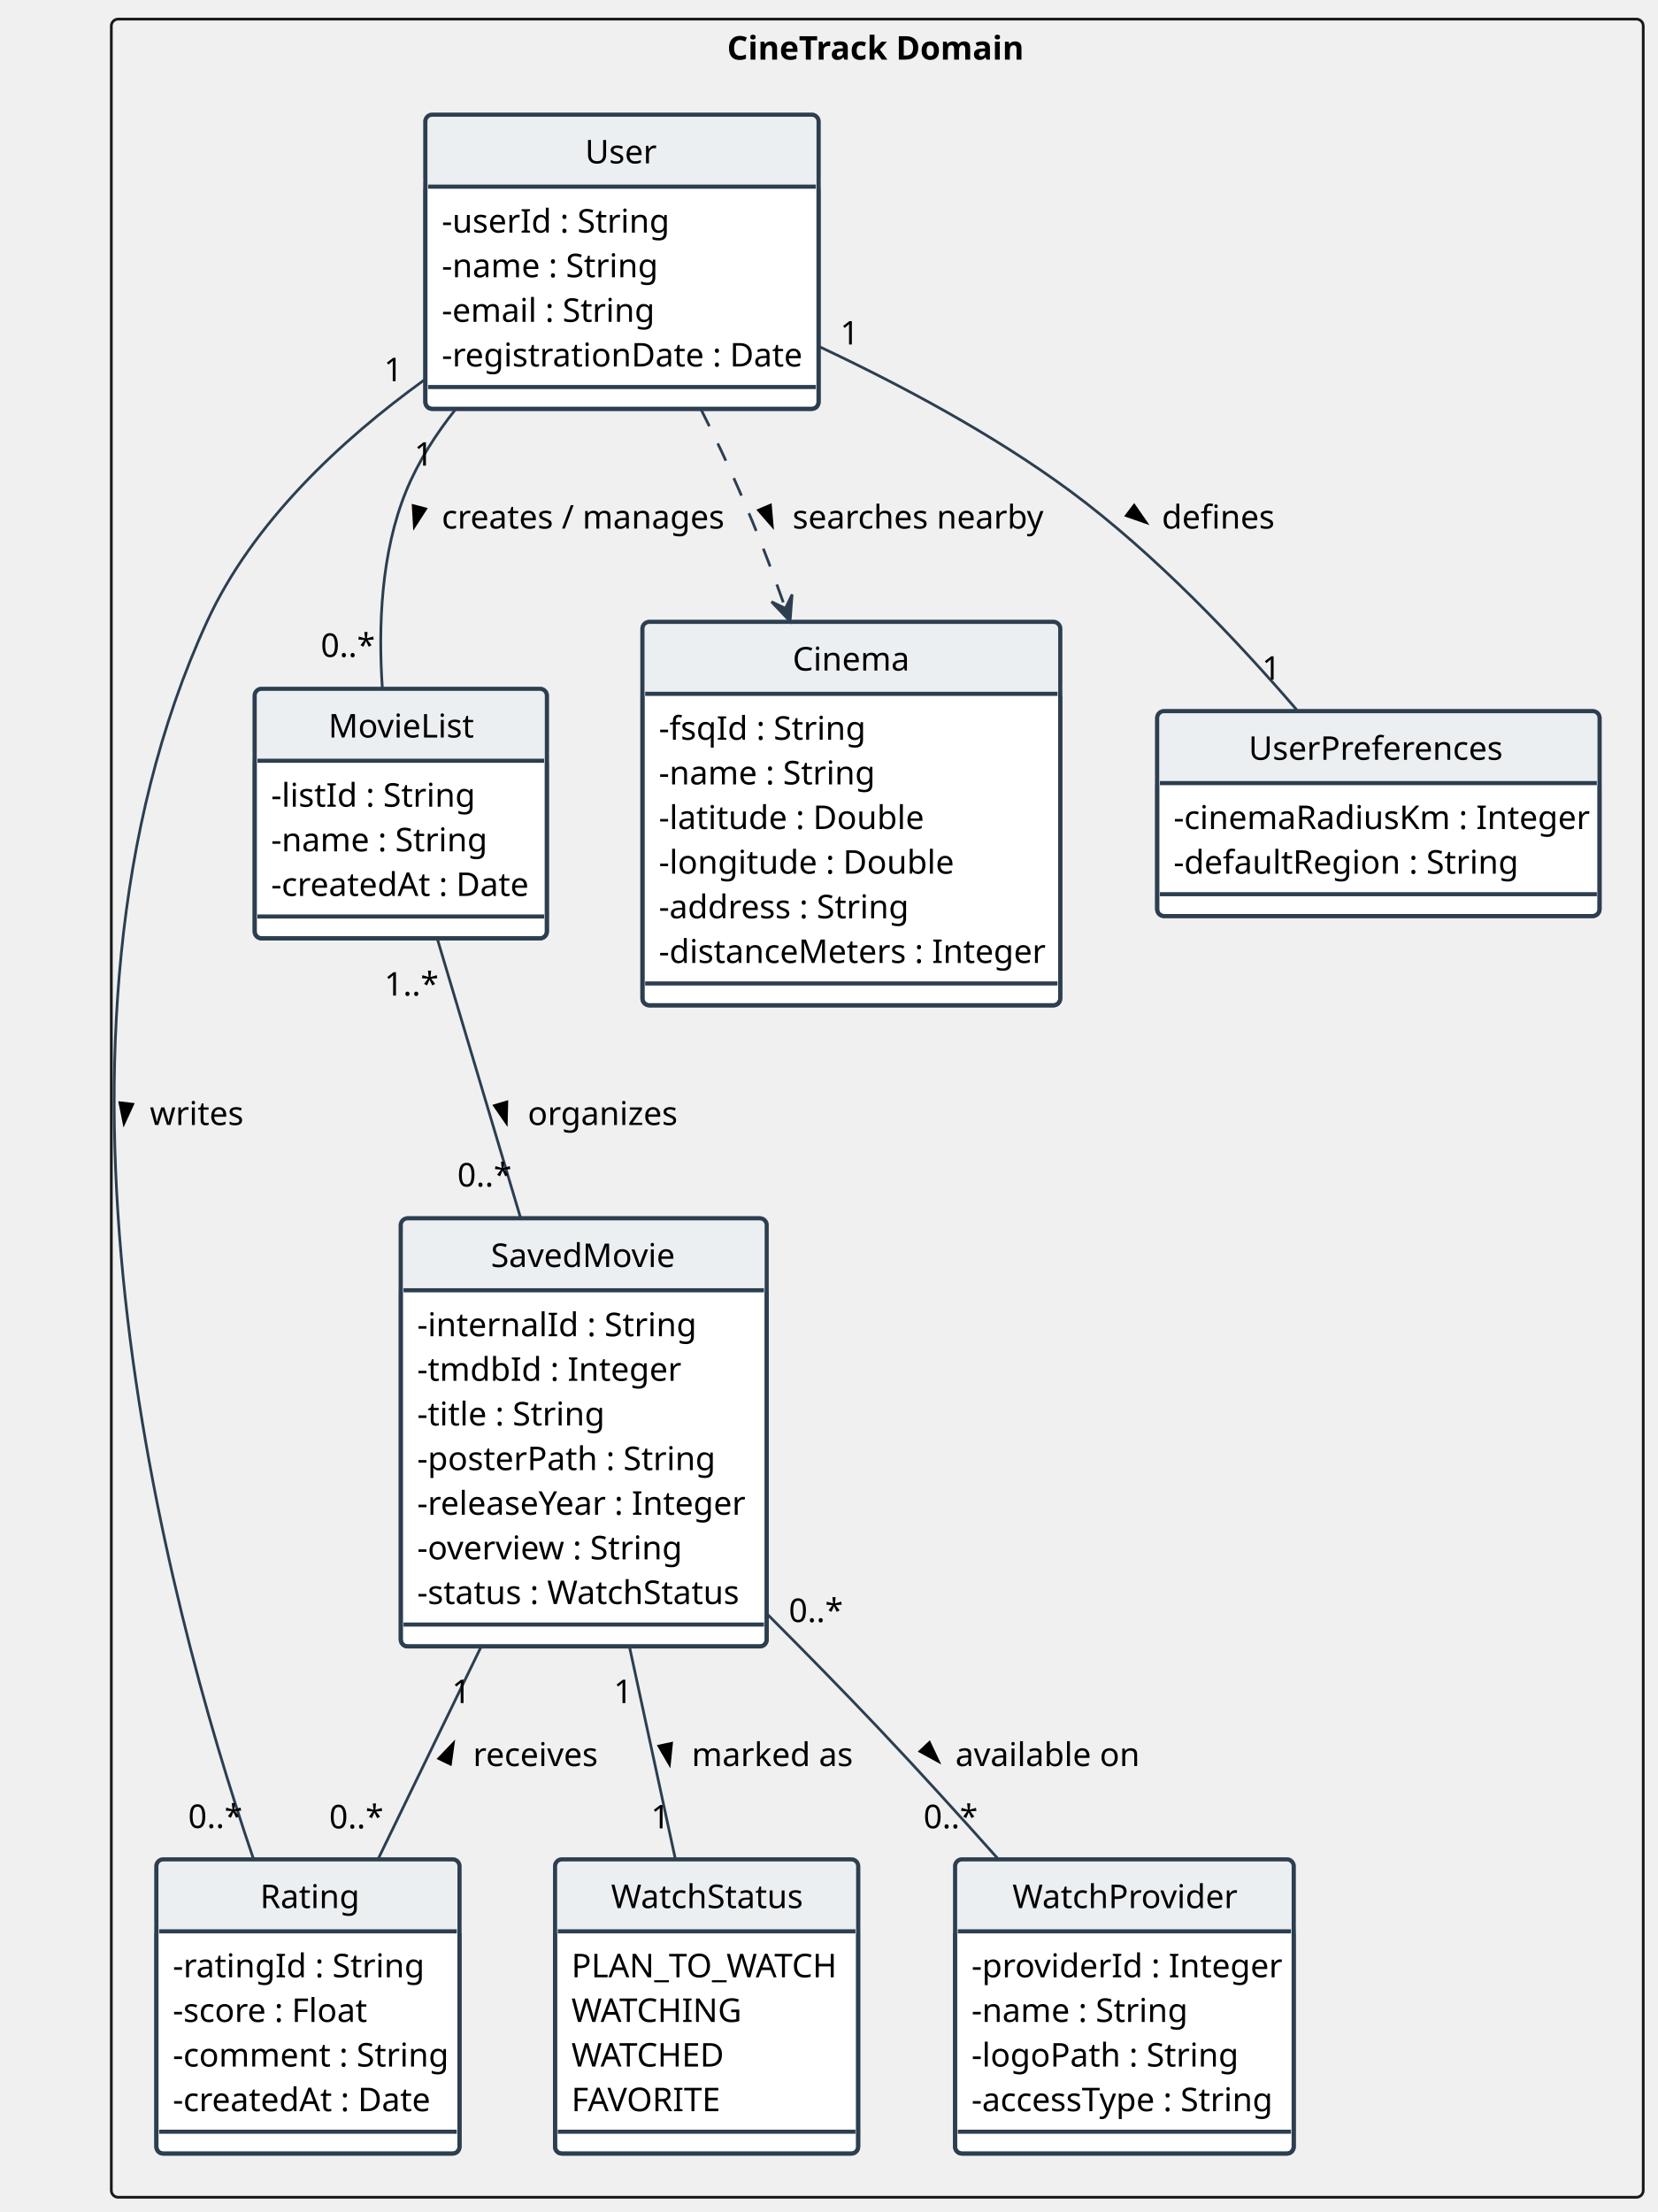
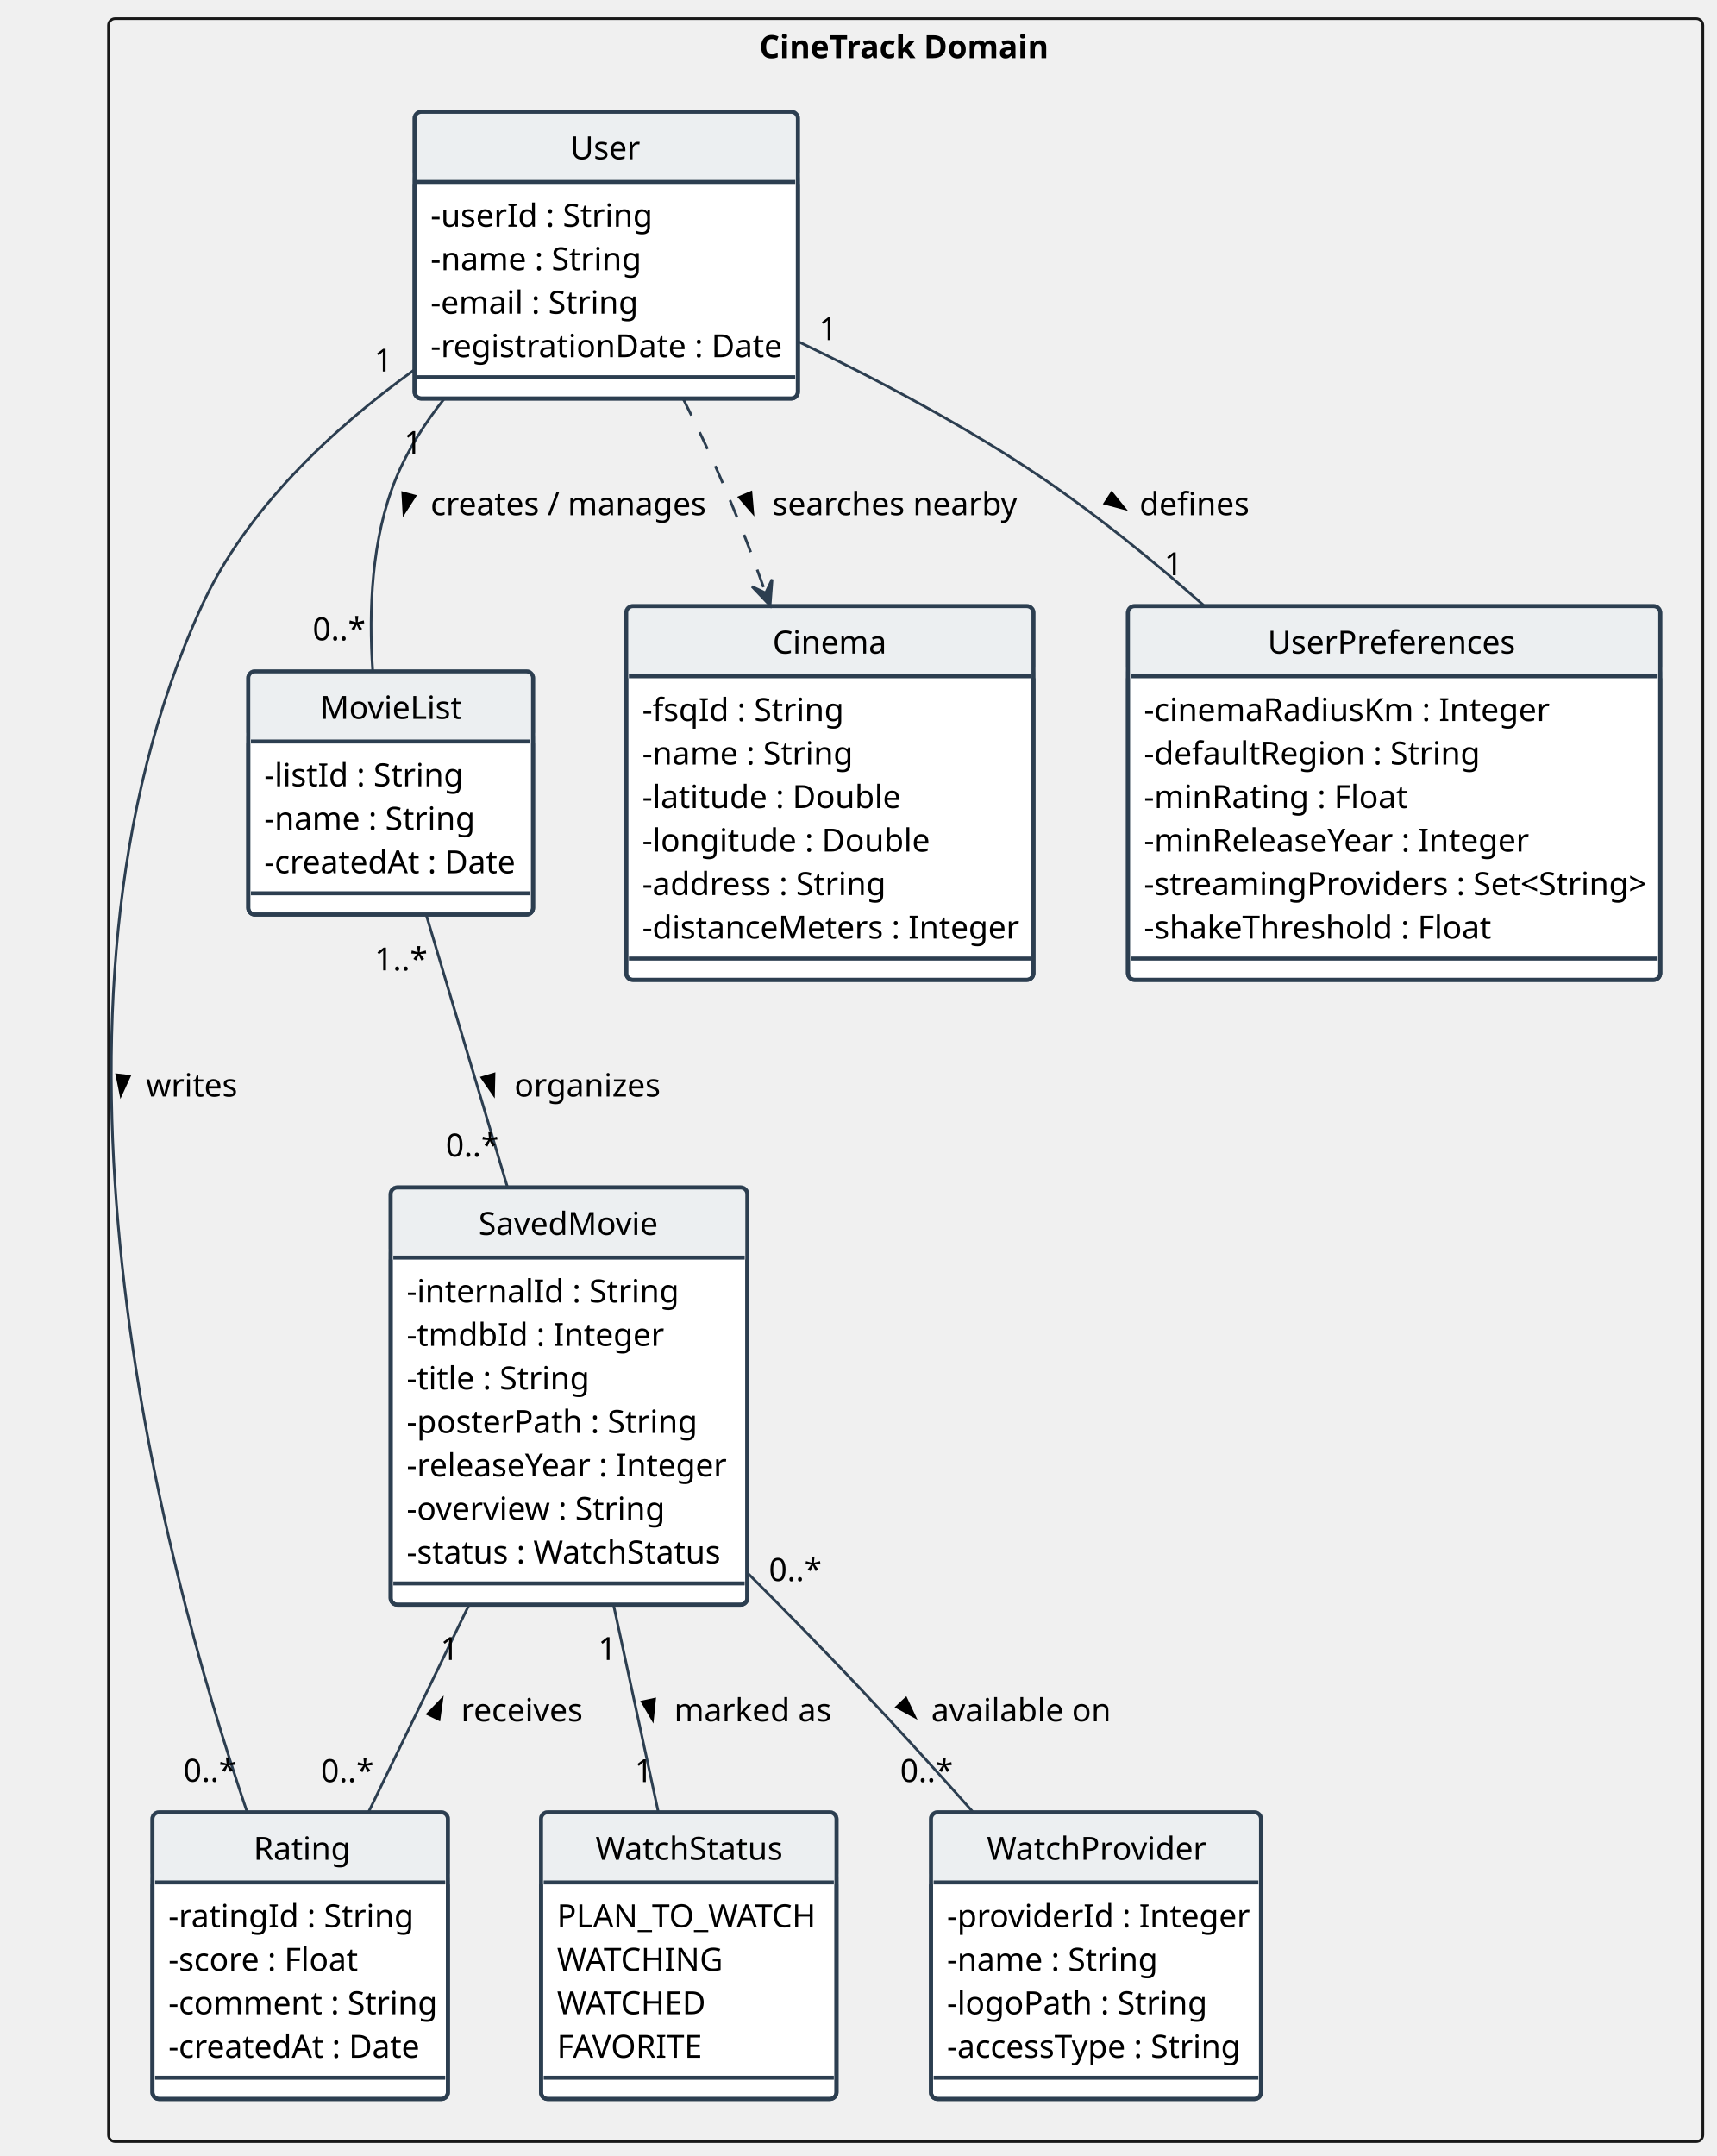
- <svg xmlns="http://www.w3.org/2000/svg" contentStyleType="text/css" height="810px" preserveAspectRatio="none" style="width:607px;height:810px;background:#FFFFFF;" version="1.1" viewBox="0 0 607 810" width="607px" zoomAndPan="magnify">
+ <svg xmlns="http://www.w3.org/2000/svg" contentStyleType="text/css" height="810px" preserveAspectRatio="none" style="width:645px;height:810px;background:#FFFFFF;" version="1.1" viewBox="0 0 645 810" width="645px" zoomAndPan="magnify">
  <defs />
  <g>
    <g id="cluster_CineTrack Domain">
-       <rect fill="none" height="797.6" rx="2.5" ry="2.5" style="stroke:#181818;stroke-width:1.0;" width="561" x="40.77" y="7" />
-       <text fill="#000000" font-family="sans-serif" font-size="12" font-weight="bold" lengthAdjust="spacing" textLength="110" x="266.27" y="21.828">CineTrack Domain</text>
+       <rect fill="none" height="797.6" rx="2.5" ry="2.5" style="stroke:#181818;stroke-width:1.0;" width="599" x="40.77" y="7" />
+       <text fill="#000000" font-family="sans-serif" font-size="12" font-weight="bold" lengthAdjust="spacing" textLength="110" x="285.27" y="21.828">CineTrack Domain</text>
    </g>
    <g id="elem_User">
      <rect codeLine="20" fill="#FFFFFF" height="107.721" id="User" rx="2.5" ry="2.5" style="stroke:#2C3E50;stroke-width:1.5;" width="144" x="155.77" y="42" />
      <rect fill="#ECEFF1" height="26.344" rx="2.5" ry="2.5" style="stroke:#ECEFF1;stroke-width:1.5;" width="144" x="155.77" y="42" />
      <rect fill="#ECEFF1" height="2.5" style="stroke:#ECEFF1;stroke-width:1.5;" width="144" x="155.77" y="65.844" />
      <rect codeLine="20" fill="none" height="107.721" id="User" rx="2.5" ry="2.5" style="stroke:#2C3E50;stroke-width:1.5;" width="144" x="155.77" y="42" />
      <text fill="#000000" font-family="sans-serif" font-size="12" lengthAdjust="spacing" textLength="27" x="214.27" y="59.828">User</text>
      <line style="stroke:#2C3E50;stroke-width:1.5;" x1="156.77" x2="298.77" y1="68.344" y2="68.344" />
      <text fill="#000000" font-family="sans-serif" font-size="12" lengthAdjust="spacing" textLength="82" x="161.77" y="85.172">-userId : String</text>
      <text fill="#000000" font-family="sans-serif" font-size="12" lengthAdjust="spacing" textLength="78" x="161.77" y="101.516">-name : String</text>
      <text fill="#000000" font-family="sans-serif" font-size="12" lengthAdjust="spacing" textLength="77" x="161.77" y="117.86">-email : String</text>
      <text fill="#000000" font-family="sans-serif" font-size="12" lengthAdjust="spacing" textLength="132" x="161.77" y="134.204">-registrationDate : Date</text>
      <line style="stroke:#2C3E50;stroke-width:1.5;" x1="156.77" x2="298.77" y1="141.721" y2="141.721" />
    </g>
    <g id="elem_MovieList">
      <rect codeLine="27" fill="#FFFFFF" height="91.376" id="MovieList" rx="2.5" ry="2.5" style="stroke:#2C3E50;stroke-width:1.5;" width="107" x="93.27" y="252.23" />
      <rect fill="#ECEFF1" height="26.344" rx="2.5" ry="2.5" style="stroke:#ECEFF1;stroke-width:1.5;" width="107" x="93.27" y="252.23" />
      <rect fill="#ECEFF1" height="2.5" style="stroke:#ECEFF1;stroke-width:1.5;" width="107" x="93.27" y="276.074" />
      <rect codeLine="27" fill="none" height="91.376" id="MovieList" rx="2.5" ry="2.5" style="stroke:#2C3E50;stroke-width:1.5;" width="107" x="93.27" y="252.23" />
      <text fill="#000000" font-family="sans-serif" font-size="12" lengthAdjust="spacing" textLength="53" x="120.27" y="270.058">MovieList</text>
      <line style="stroke:#2C3E50;stroke-width:1.5;" x1="94.27" x2="199.27" y1="278.574" y2="278.574" />
      <text fill="#000000" font-family="sans-serif" font-size="12" lengthAdjust="spacing" textLength="73" x="99.27" y="295.402">-listId : String</text>
      <text fill="#000000" font-family="sans-serif" font-size="12" lengthAdjust="spacing" textLength="78" x="99.27" y="311.746">-name : String</text>
      <text fill="#000000" font-family="sans-serif" font-size="12" lengthAdjust="spacing" textLength="95" x="99.27" y="328.09">-createdAt : Date</text>
      <line style="stroke:#2C3E50;stroke-width:1.5;" x1="94.27" x2="199.27" y1="335.606" y2="335.606" />
    </g>
    <g id="elem_SavedMovie">
      <rect codeLine="33" fill="#FFFFFF" height="156.753" id="SavedMovie" rx="2.5" ry="2.5" style="stroke:#2C3E50;stroke-width:1.5;" width="134" x="146.77" y="446.13" />
      <rect fill="#ECEFF1" height="26.344" rx="2.5" ry="2.5" style="stroke:#ECEFF1;stroke-width:1.5;" width="134" x="146.77" y="446.13" />
      <rect fill="#ECEFF1" height="2.5" style="stroke:#ECEFF1;stroke-width:1.5;" width="134" x="146.77" y="469.974" />
      <rect codeLine="33" fill="none" height="156.753" id="SavedMovie" rx="2.5" ry="2.5" style="stroke:#2C3E50;stroke-width:1.5;" width="134" x="146.77" y="446.13" />
      <text fill="#000000" font-family="sans-serif" font-size="12" lengthAdjust="spacing" textLength="68" x="179.77" y="463.958">SavedMovie</text>
      <line style="stroke:#2C3E50;stroke-width:1.5;" x1="147.77" x2="279.77" y1="472.474" y2="472.474" />
      <text fill="#000000" font-family="sans-serif" font-size="12" lengthAdjust="spacing" textLength="100" x="152.77" y="489.302">-internalId : String</text>
      <text fill="#000000" font-family="sans-serif" font-size="12" lengthAdjust="spacing" textLength="94" x="152.77" y="505.646">-tmdbId : Integer</text>
      <text fill="#000000" font-family="sans-serif" font-size="12" lengthAdjust="spacing" textLength="67" x="152.77" y="521.99">-title : String</text>
      <text fill="#000000" font-family="sans-serif" font-size="12" lengthAdjust="spacing" textLength="107" x="152.77" y="538.335">-posterPath : String</text>
      <text fill="#000000" font-family="sans-serif" font-size="12" lengthAdjust="spacing" textLength="122" x="152.77" y="554.679">-releaseYear : Integer</text>
      <text fill="#000000" font-family="sans-serif" font-size="12" lengthAdjust="spacing" textLength="96" x="152.77" y="571.023">-overview : String</text>
      <text fill="#000000" font-family="sans-serif" font-size="12" lengthAdjust="spacing" textLength="117" x="152.77" y="587.367">-status : WatchStatus</text>
      <line style="stroke:#2C3E50;stroke-width:1.5;" x1="147.77" x2="279.77" y1="594.883" y2="594.883" />
    </g>
    <g id="elem_WatchStatus">
      <rect codeLine="43" fill="#FFFFFF" height="107.721" id="WatchStatus" rx="2.5" ry="2.5" style="stroke:#2C3E50;stroke-width:1.5;" width="111" x="203.27" y="680.88" />
      <rect fill="#ECEFF1" height="26.344" rx="2.5" ry="2.5" style="stroke:#ECEFF1;stroke-width:1.5;" width="111" x="203.27" y="680.88" />
      <rect fill="#ECEFF1" height="2.5" style="stroke:#ECEFF1;stroke-width:1.5;" width="111" x="203.27" y="704.724" />
      <rect codeLine="43" fill="none" height="107.721" id="WatchStatus" rx="2.5" ry="2.5" style="stroke:#2C3E50;stroke-width:1.5;" width="111" x="203.27" y="680.88" />
      <text fill="#000000" font-family="sans-serif" font-size="12" lengthAdjust="spacing" textLength="70" x="223.77" y="698.708">WatchStatus</text>
      <line style="stroke:#2C3E50;stroke-width:1.5;" x1="204.27" x2="313.27" y1="707.224" y2="707.224" />
      <text fill="#000000" font-family="sans-serif" font-size="12" lengthAdjust="spacing" textLength="99" x="209.27" y="724.052">PLAN_TO_WATCH</text>
      <text fill="#000000" font-family="sans-serif" font-size="12" lengthAdjust="spacing" textLength="65" x="209.27" y="740.396">WATCHING</text>
      <text fill="#000000" font-family="sans-serif" font-size="12" lengthAdjust="spacing" textLength="59" x="209.27" y="756.74">WATCHED</text>
      <text fill="#000000" font-family="sans-serif" font-size="12" lengthAdjust="spacing" textLength="55" x="209.27" y="773.085">FAVORITE</text>
      <line style="stroke:#2C3E50;stroke-width:1.5;" x1="204.27" x2="313.27" y1="780.601" y2="780.601" />
    </g>
    <g id="elem_Rating">
      <rect codeLine="50" fill="#FFFFFF" height="107.721" id="Rating" rx="2.5" ry="2.5" style="stroke:#2C3E50;stroke-width:1.5;" width="111" x="57.27" y="680.88" />
      <rect fill="#ECEFF1" height="26.344" rx="2.5" ry="2.5" style="stroke:#ECEFF1;stroke-width:1.5;" width="111" x="57.27" y="680.88" />
      <rect fill="#ECEFF1" height="2.5" style="stroke:#ECEFF1;stroke-width:1.5;" width="111" x="57.27" y="704.724" />
      <rect codeLine="50" fill="none" height="107.721" id="Rating" rx="2.5" ry="2.5" style="stroke:#2C3E50;stroke-width:1.5;" width="111" x="57.27" y="680.88" />
      <text fill="#000000" font-family="sans-serif" font-size="12" lengthAdjust="spacing" textLength="35" x="95.27" y="698.708">Rating</text>
      <line style="stroke:#2C3E50;stroke-width:1.5;" x1="58.27" x2="167.27" y1="707.224" y2="707.224" />
      <text fill="#000000" font-family="sans-serif" font-size="12" lengthAdjust="spacing" textLength="90" x="63.27" y="724.052">-ratingId : String</text>
      <text fill="#000000" font-family="sans-serif" font-size="12" lengthAdjust="spacing" textLength="71" x="63.27" y="740.396">-score : Float</text>
      <text fill="#000000" font-family="sans-serif" font-size="12" lengthAdjust="spacing" textLength="99" x="63.27" y="756.74">-comment : String</text>
      <text fill="#000000" font-family="sans-serif" font-size="12" lengthAdjust="spacing" textLength="95" x="63.27" y="773.085">-createdAt : Date</text>
      <line style="stroke:#2C3E50;stroke-width:1.5;" x1="58.27" x2="167.27" y1="780.601" y2="780.601" />
    </g>
    <g id="elem_WatchProvider">
      <rect codeLine="57" fill="#FFFFFF" height="107.721" id="WatchProvider" rx="2.5" ry="2.5" style="stroke:#2C3E50;stroke-width:1.5;" width="124" x="349.77" y="680.88" />
      <rect fill="#ECEFF1" height="26.344" rx="2.5" ry="2.5" style="stroke:#ECEFF1;stroke-width:1.5;" width="124" x="349.77" y="680.88" />
      <rect fill="#ECEFF1" height="2.5" style="stroke:#ECEFF1;stroke-width:1.5;" width="124" x="349.77" y="704.724" />
      <rect codeLine="57" fill="none" height="107.721" id="WatchProvider" rx="2.5" ry="2.5" style="stroke:#2C3E50;stroke-width:1.5;" width="124" x="349.77" y="680.88" />
      <text fill="#000000" font-family="sans-serif" font-size="12" lengthAdjust="spacing" textLength="82" x="370.77" y="698.708">WatchProvider</text>
      <line style="stroke:#2C3E50;stroke-width:1.5;" x1="350.77" x2="472.77" y1="707.224" y2="707.224" />
      <text fill="#000000" font-family="sans-serif" font-size="12" lengthAdjust="spacing" textLength="112" x="355.77" y="724.052">-providerId : Integer</text>
      <text fill="#000000" font-family="sans-serif" font-size="12" lengthAdjust="spacing" textLength="78" x="355.77" y="740.396">-name : String</text>
      <text fill="#000000" font-family="sans-serif" font-size="12" lengthAdjust="spacing" textLength="95" x="355.77" y="756.74">-logoPath : String</text>
      <text fill="#000000" font-family="sans-serif" font-size="12" lengthAdjust="spacing" textLength="111" x="355.77" y="773.085">-accessType : String</text>
      <line style="stroke:#2C3E50;stroke-width:1.5;" x1="350.77" x2="472.77" y1="780.601" y2="780.601" />
    </g>
    <g id="elem_Cinema">
      <rect codeLine="64" fill="#FFFFFF" height="140.409" id="Cinema" rx="2.5" ry="2.5" style="stroke:#2C3E50;stroke-width:1.5;" width="153" x="235.27" y="227.72" />
      <rect fill="#ECEFF1" height="26.344" rx="2.5" ry="2.5" style="stroke:#ECEFF1;stroke-width:1.5;" width="153" x="235.27" y="227.72" />
      <rect fill="#ECEFF1" height="2.5" style="stroke:#ECEFF1;stroke-width:1.5;" width="153" x="235.27" y="251.564" />
      <rect codeLine="64" fill="none" height="140.409" id="Cinema" rx="2.5" ry="2.5" style="stroke:#2C3E50;stroke-width:1.5;" width="153" x="235.27" y="227.72" />
      <text fill="#000000" font-family="sans-serif" font-size="12" lengthAdjust="spacing" textLength="43" x="290.27" y="245.548">Cinema</text>
      <line style="stroke:#2C3E50;stroke-width:1.5;" x1="236.27" x2="387.27" y1="254.064" y2="254.064" />
      <text fill="#000000" font-family="sans-serif" font-size="12" lengthAdjust="spacing" textLength="74" x="241.27" y="270.892">-fsqId : String</text>
      <text fill="#000000" font-family="sans-serif" font-size="12" lengthAdjust="spacing" textLength="78" x="241.27" y="287.236">-name : String</text>
      <text fill="#000000" font-family="sans-serif" font-size="12" lengthAdjust="spacing" textLength="95" x="241.27" y="303.58">-latitude : Double</text>
      <text fill="#000000" font-family="sans-serif" font-size="12" lengthAdjust="spacing" textLength="105" x="241.27" y="319.925">-longitude : Double</text>
      <text fill="#000000" font-family="sans-serif" font-size="12" lengthAdjust="spacing" textLength="91" x="241.27" y="336.269">-address : String</text>
      <text fill="#000000" font-family="sans-serif" font-size="12" lengthAdjust="spacing" textLength="141" x="241.27" y="352.613">-distanceMeters : Integer</text>
      <line style="stroke:#2C3E50;stroke-width:1.5;" x1="236.27" x2="387.27" y1="360.129" y2="360.129" />
    </g>
    <g id="elem_UserPreferences">
-       <rect codeLine="73" fill="#FFFFFF" height="75.032" id="UserPreferences" rx="2.5" ry="2.5" style="stroke:#2C3E50;stroke-width:1.5;" width="162" x="423.77" y="260.41" />
-       <rect fill="#ECEFF1" height="26.344" rx="2.5" ry="2.5" style="stroke:#ECEFF1;stroke-width:1.5;" width="162" x="423.77" y="260.41" />
-       <rect fill="#ECEFF1" height="2.5" style="stroke:#ECEFF1;stroke-width:1.5;" width="162" x="423.77" y="284.254" />
-       <rect codeLine="73" fill="none" height="75.032" id="UserPreferences" rx="2.5" ry="2.5" style="stroke:#2C3E50;stroke-width:1.5;" width="162" x="423.77" y="260.41" />
-       <text fill="#000000" font-family="sans-serif" font-size="12" lengthAdjust="spacing" textLength="95" x="457.27" y="278.238">UserPreferences</text>
-       <line style="stroke:#2C3E50;stroke-width:1.5;" x1="424.77" x2="584.77" y1="286.754" y2="286.754" />
-       <text fill="#000000" font-family="sans-serif" font-size="12" lengthAdjust="spacing" textLength="150" x="429.77" y="303.582">-cinemaRadiusKm : Integer</text>
-       <text fill="#000000" font-family="sans-serif" font-size="12" lengthAdjust="spacing" textLength="123" x="429.77" y="319.926">-defaultRegion : String</text>
-       <line style="stroke:#2C3E50;stroke-width:1.5;" x1="424.77" x2="584.77" y1="327.442" y2="327.442" />
+       <rect codeLine="73" fill="#FFFFFF" height="140.409" id="UserPreferences" rx="2.5" ry="2.5" style="stroke:#2C3E50;stroke-width:1.5;" width="200" x="423.77" y="227.72" />
+       <rect fill="#ECEFF1" height="26.344" rx="2.5" ry="2.5" style="stroke:#ECEFF1;stroke-width:1.5;" width="200" x="423.77" y="227.72" />
+       <rect fill="#ECEFF1" height="2.5" style="stroke:#ECEFF1;stroke-width:1.5;" width="200" x="423.77" y="251.564" />
+       <rect codeLine="73" fill="none" height="140.409" id="UserPreferences" rx="2.5" ry="2.5" style="stroke:#2C3E50;stroke-width:1.5;" width="200" x="423.77" y="227.72" />
+       <text fill="#000000" font-family="sans-serif" font-size="12" lengthAdjust="spacing" textLength="95" x="476.27" y="245.548">UserPreferences</text>
+       <line style="stroke:#2C3E50;stroke-width:1.5;" x1="424.77" x2="622.77" y1="254.064" y2="254.064" />
+       <text fill="#000000" font-family="sans-serif" font-size="12" lengthAdjust="spacing" textLength="150" x="429.77" y="270.892">-cinemaRadiusKm : Integer</text>
+       <text fill="#000000" font-family="sans-serif" font-size="12" lengthAdjust="spacing" textLength="123" x="429.77" y="287.236">-defaultRegion : String</text>
+       <text fill="#000000" font-family="sans-serif" font-size="12" lengthAdjust="spacing" textLength="96" x="429.77" y="303.58">-minRating : Float</text>
+       <text fill="#000000" font-family="sans-serif" font-size="12" lengthAdjust="spacing" textLength="145" x="429.77" y="319.925">-minReleaseYear : Integer</text>
+       <text fill="#000000" font-family="sans-serif" font-size="12" lengthAdjust="spacing" textLength="188" x="429.77" y="336.269">-streamingProviders : Set&lt;String&gt;</text>
+       <text fill="#000000" font-family="sans-serif" font-size="12" lengthAdjust="spacing" textLength="129" x="429.77" y="352.613">-shakeThreshold : Float</text>
+       <line style="stroke:#2C3E50;stroke-width:1.5;" x1="424.77" x2="622.77" y1="360.129" y2="360.129" />
    </g>
    <g id="link_User_MovieList">
-       <path codeLine="81" d="M166.95,149.74 C159.59,158.97 153.15,169.05 148.77,179.72 C139.5,202.31 138.48,229.48 140.02,251.96 " fill="none" id="User-MovieList" style="stroke:#2C3E50;stroke-width:1.0;" />
+       <path codeLine="85" d="M166.95,149.74 C159.59,158.97 153.15,169.05 148.77,179.72 C139.5,202.31 138.48,229.48 140.02,251.96 " fill="none" id="User-MovieList" style="stroke:#2C3E50;stroke-width:1.0;" />
      <polygon fill="#000000" points="151.751,192.76,155.868,186.362,151.321,185.164,151.751,192.76" style="stroke:#000000;stroke-width:1.0;" />
      <text fill="#000000" font-family="sans-serif" font-size="12" lengthAdjust="spacing" textLength="104" x="161.77" y="193.548">creates / manages</text>
      <text fill="#000000" font-family="sans-serif" font-size="12" lengthAdjust="spacing" textLength="7" x="151.709" y="170.518">1</text>
      <text fill="#000000" font-family="sans-serif" font-size="12" lengthAdjust="spacing" textLength="20" x="117.455" y="240.552">0..*</text>
    </g>
    <g id="link_User_Rating">
-       <path codeLine="82" d="M155.42,139.1 C124.83,161.21 92.46,191.32 75.77,227.72 C6,379.84 60.18,584.9 92.75,680.51 " fill="none" id="User-Rating" style="stroke:#2C3E50;stroke-width:1.0;" />
+       <path codeLine="86" d="M155.42,139.1 C124.83,161.21 92.46,191.32 75.77,227.72 C6,379.84 60.18,584.9 92.75,680.51 " fill="none" id="User-Rating" style="stroke:#2C3E50;stroke-width:1.0;" />
      <polygon fill="#000000" points="45.42,411.276,48.588,404.358,43.917,403.817,45.42,411.276" style="stroke:#000000;stroke-width:1.0;" />
      <text fill="#000000" font-family="sans-serif" font-size="12" lengthAdjust="spacing" textLength="34" x="54.88" y="411.958">writes</text>
      <text fill="#000000" font-family="sans-serif" font-size="12" lengthAdjust="spacing" textLength="7" x="140.598" y="139.58">1</text>
      <text fill="#000000" font-family="sans-serif" font-size="12" lengthAdjust="spacing" textLength="20" x="68.904" y="669.387">0..*</text>
    </g>
    <g id="link_User_UserPreferences">
-       <path codeLine="83" d="M300.22,127.02 C329.91,140.99 363.79,159.07 391.77,179.72 C423.16,202.88 453.54,235.13 474.88,259.94 " fill="none" id="User-UserPreferences" style="stroke:#2C3E50;stroke-width:1.0;" />
-       <polygon fill="#000000" points="419.673,191.315,415.339,185.061,412.491,188.803,419.673,191.315" style="stroke:#000000;stroke-width:1.0;" />
-       <text fill="#000000" font-family="sans-serif" font-size="12" lengthAdjust="spacing" textLength="41" x="425.49" y="193.548">defines</text>
-       <text fill="#000000" font-family="sans-serif" font-size="12" lengthAdjust="spacing" textLength="7" x="307.696" y="126.145">1</text>
-       <text fill="#000000" font-family="sans-serif" font-size="12" lengthAdjust="spacing" textLength="7" x="462.141" y="248.894">1</text>
+       <path codeLine="87" d="M300.26,128.5 C329.64,142.58 363.28,160.35 391.77,179.72 C412.43,193.76 433.31,210.74 452.18,227.36 " fill="none" id="User-UserPreferences" style="stroke:#2C3E50;stroke-width:1.0;" />
+       <polygon fill="#000000" points="422.463,191.074,417.68,185.156,415.115,189.098,422.463,191.074" style="stroke:#000000;stroke-width:1.0;" />
+       <text fill="#000000" font-family="sans-serif" font-size="12" lengthAdjust="spacing" textLength="41" x="428.11" y="193.548">defines</text>
+       <text fill="#000000" font-family="sans-serif" font-size="12" lengthAdjust="spacing" textLength="7" x="307.74" y="127.77">1</text>
+       <text fill="#000000" font-family="sans-serif" font-size="12" lengthAdjust="spacing" textLength="7" x="437.436" y="216.104">1</text>
    </g>
    <g id="link_MovieList_SavedMovie">
-       <path codeLine="85" d="M160.25,344.1 C168.92,373.18 180.43,411.73 190.54,445.65 " fill="none" id="MovieList-SavedMovie" style="stroke:#2C3E50;stroke-width:1.0;" />
+       <path codeLine="89" d="M160.25,344.1 C168.92,373.18 180.43,411.73 190.54,445.65 " fill="none" id="MovieList-SavedMovie" style="stroke:#2C3E50;stroke-width:1.0;" />
      <polygon fill="#000000" points="185.413,411.135,185.598,403.529,181.092,404.873,185.413,411.135" style="stroke:#000000;stroke-width:1.0;" />
      <text fill="#000000" font-family="sans-serif" font-size="12" lengthAdjust="spacing" textLength="55" x="193.27" y="411.958">organizes</text>
      <text fill="#000000" font-family="sans-serif" font-size="12" lengthAdjust="spacing" textLength="20" x="140.739" y="364.572">1..*</text>
      <text fill="#000000" font-family="sans-serif" font-size="12" lengthAdjust="spacing" textLength="20" x="167.477" y="434.487">0..*</text>
    </g>
    <g id="link_SavedMovie_Rating">
-       <path codeLine="86" d="M176.02,603.34 C163.52,629.1 149.91,657.16 138.53,680.63 " fill="none" id="SavedMovie-Rating" style="stroke:#2C3E50;stroke-width:1.0;" />
+       <path codeLine="90" d="M176.02,603.34 C163.52,629.1 149.91,657.16 138.53,680.63 " fill="none" id="SavedMovie-Rating" style="stroke:#2C3E50;stroke-width:1.0;" />
      <polygon fill="#000000" points="165.986,638.453,160.712,643.938,164.943,645.99,165.986,638.453" style="stroke:#000000;stroke-width:1.0;" />
      <text fill="#000000" font-family="sans-serif" font-size="12" lengthAdjust="spacing" textLength="47" x="173.24" y="646.708">receives</text>
      <text fill="#000000" font-family="sans-serif" font-size="12" lengthAdjust="spacing" textLength="7" x="165.475" y="623.645">1</text>
      <text fill="#000000" font-family="sans-serif" font-size="12" lengthAdjust="spacing" textLength="20" x="120.549" y="669.522">0..*</text>
    </g>
    <g id="link_SavedMovie_WatchStatus">
-       <path codeLine="87" d="M230.59,603.34 C236.16,629.1 242.22,657.16 247.29,680.63 " fill="none" id="SavedMovie-WatchStatus" style="stroke:#2C3E50;stroke-width:1.0;" />
+       <path codeLine="91" d="M230.59,603.34 C236.16,629.1 242.22,657.16 247.29,680.63 " fill="none" id="SavedMovie-WatchStatus" style="stroke:#2C3E50;stroke-width:1.0;" />
      <polygon fill="#000000" points="245.145,645.962,245.915,638.392,241.318,639.385,245.145,645.962" style="stroke:#000000;stroke-width:1.0;" />
      <text fill="#000000" font-family="sans-serif" font-size="12" lengthAdjust="spacing" textLength="59" x="253.3" y="646.708">marked as</text>
      <text fill="#000000" font-family="sans-serif" font-size="12" lengthAdjust="spacing" textLength="7" x="224.735" y="623.645">1</text>
      <text fill="#000000" font-family="sans-serif" font-size="12" lengthAdjust="spacing" textLength="7" x="238.371" y="669.522">1</text>
    </g>
    <g id="link_SavedMovie_WatchProvider">
-       <path codeLine="88" d="M281.23,591.33 C294.8,604.92 308.86,619.25 321.77,632.88 C336.22,648.13 351.56,665.04 365.41,680.59 " fill="none" id="SavedMovie-WatchProvider" style="stroke:#2C3E50;stroke-width:1.0;" />
+       <path codeLine="92" d="M281.23,591.33 C294.8,604.92 308.86,619.25 321.77,632.88 C336.22,648.13 351.56,665.04 365.41,680.59 " fill="none" id="SavedMovie-WatchProvider" style="stroke:#2C3E50;stroke-width:1.0;" />
      <polygon fill="#000000" points="343.614,644.962,340.36,638.085,336.939,641.311,343.614,644.962" style="stroke:#000000;stroke-width:1.0;" />
      <text fill="#000000" font-family="sans-serif" font-size="12" lengthAdjust="spacing" textLength="67" x="349.87" y="646.708">available on</text>
      <text fill="#000000" font-family="sans-serif" font-size="12" lengthAdjust="spacing" textLength="20" x="288.855" y="593.966">0..*</text>
      <text fill="#000000" font-family="sans-serif" font-size="12" lengthAdjust="spacing" textLength="20" x="338.189" y="669.477">0..*</text>
    </g>
    <g id="link_User_Cinema">
-       <path codeLine="90" d="M256.66,149.81 C261.62,159.63 266.53,169.9 270.77,179.72 C277.35,194.96 281.671,205.976 287.311,221.846 " fill="none" id="User-to-Cinema" style="stroke:#2C3E50;stroke-width:1.0;stroke-dasharray:7.0,7.0;" />
+       <path codeLine="94" d="M256.66,149.81 C261.62,159.63 266.53,169.9 270.77,179.72 C277.35,194.96 281.671,205.976 287.311,221.846 " fill="none" id="User-to-Cinema" style="stroke:#2C3E50;stroke-width:1.0;stroke-dasharray:7.0,7.0;" />
      <polygon fill="#2C3E50" points="289.32,227.5,290.075,217.68,287.646,222.789,282.537,220.359,289.32,227.5" style="stroke:#2C3E50;stroke-width:1.0;" />
      <polygon fill="#000000" points="282.796,192.573,282.127,184.994,277.8,186.835,282.796,192.573" style="stroke:#000000;stroke-width:1.0;" />
      <text fill="#000000" font-family="sans-serif" font-size="12" lengthAdjust="spacing" textLength="93" x="290.23" y="193.548">searches nearby</text>
    </g>
  </g>
</svg>
